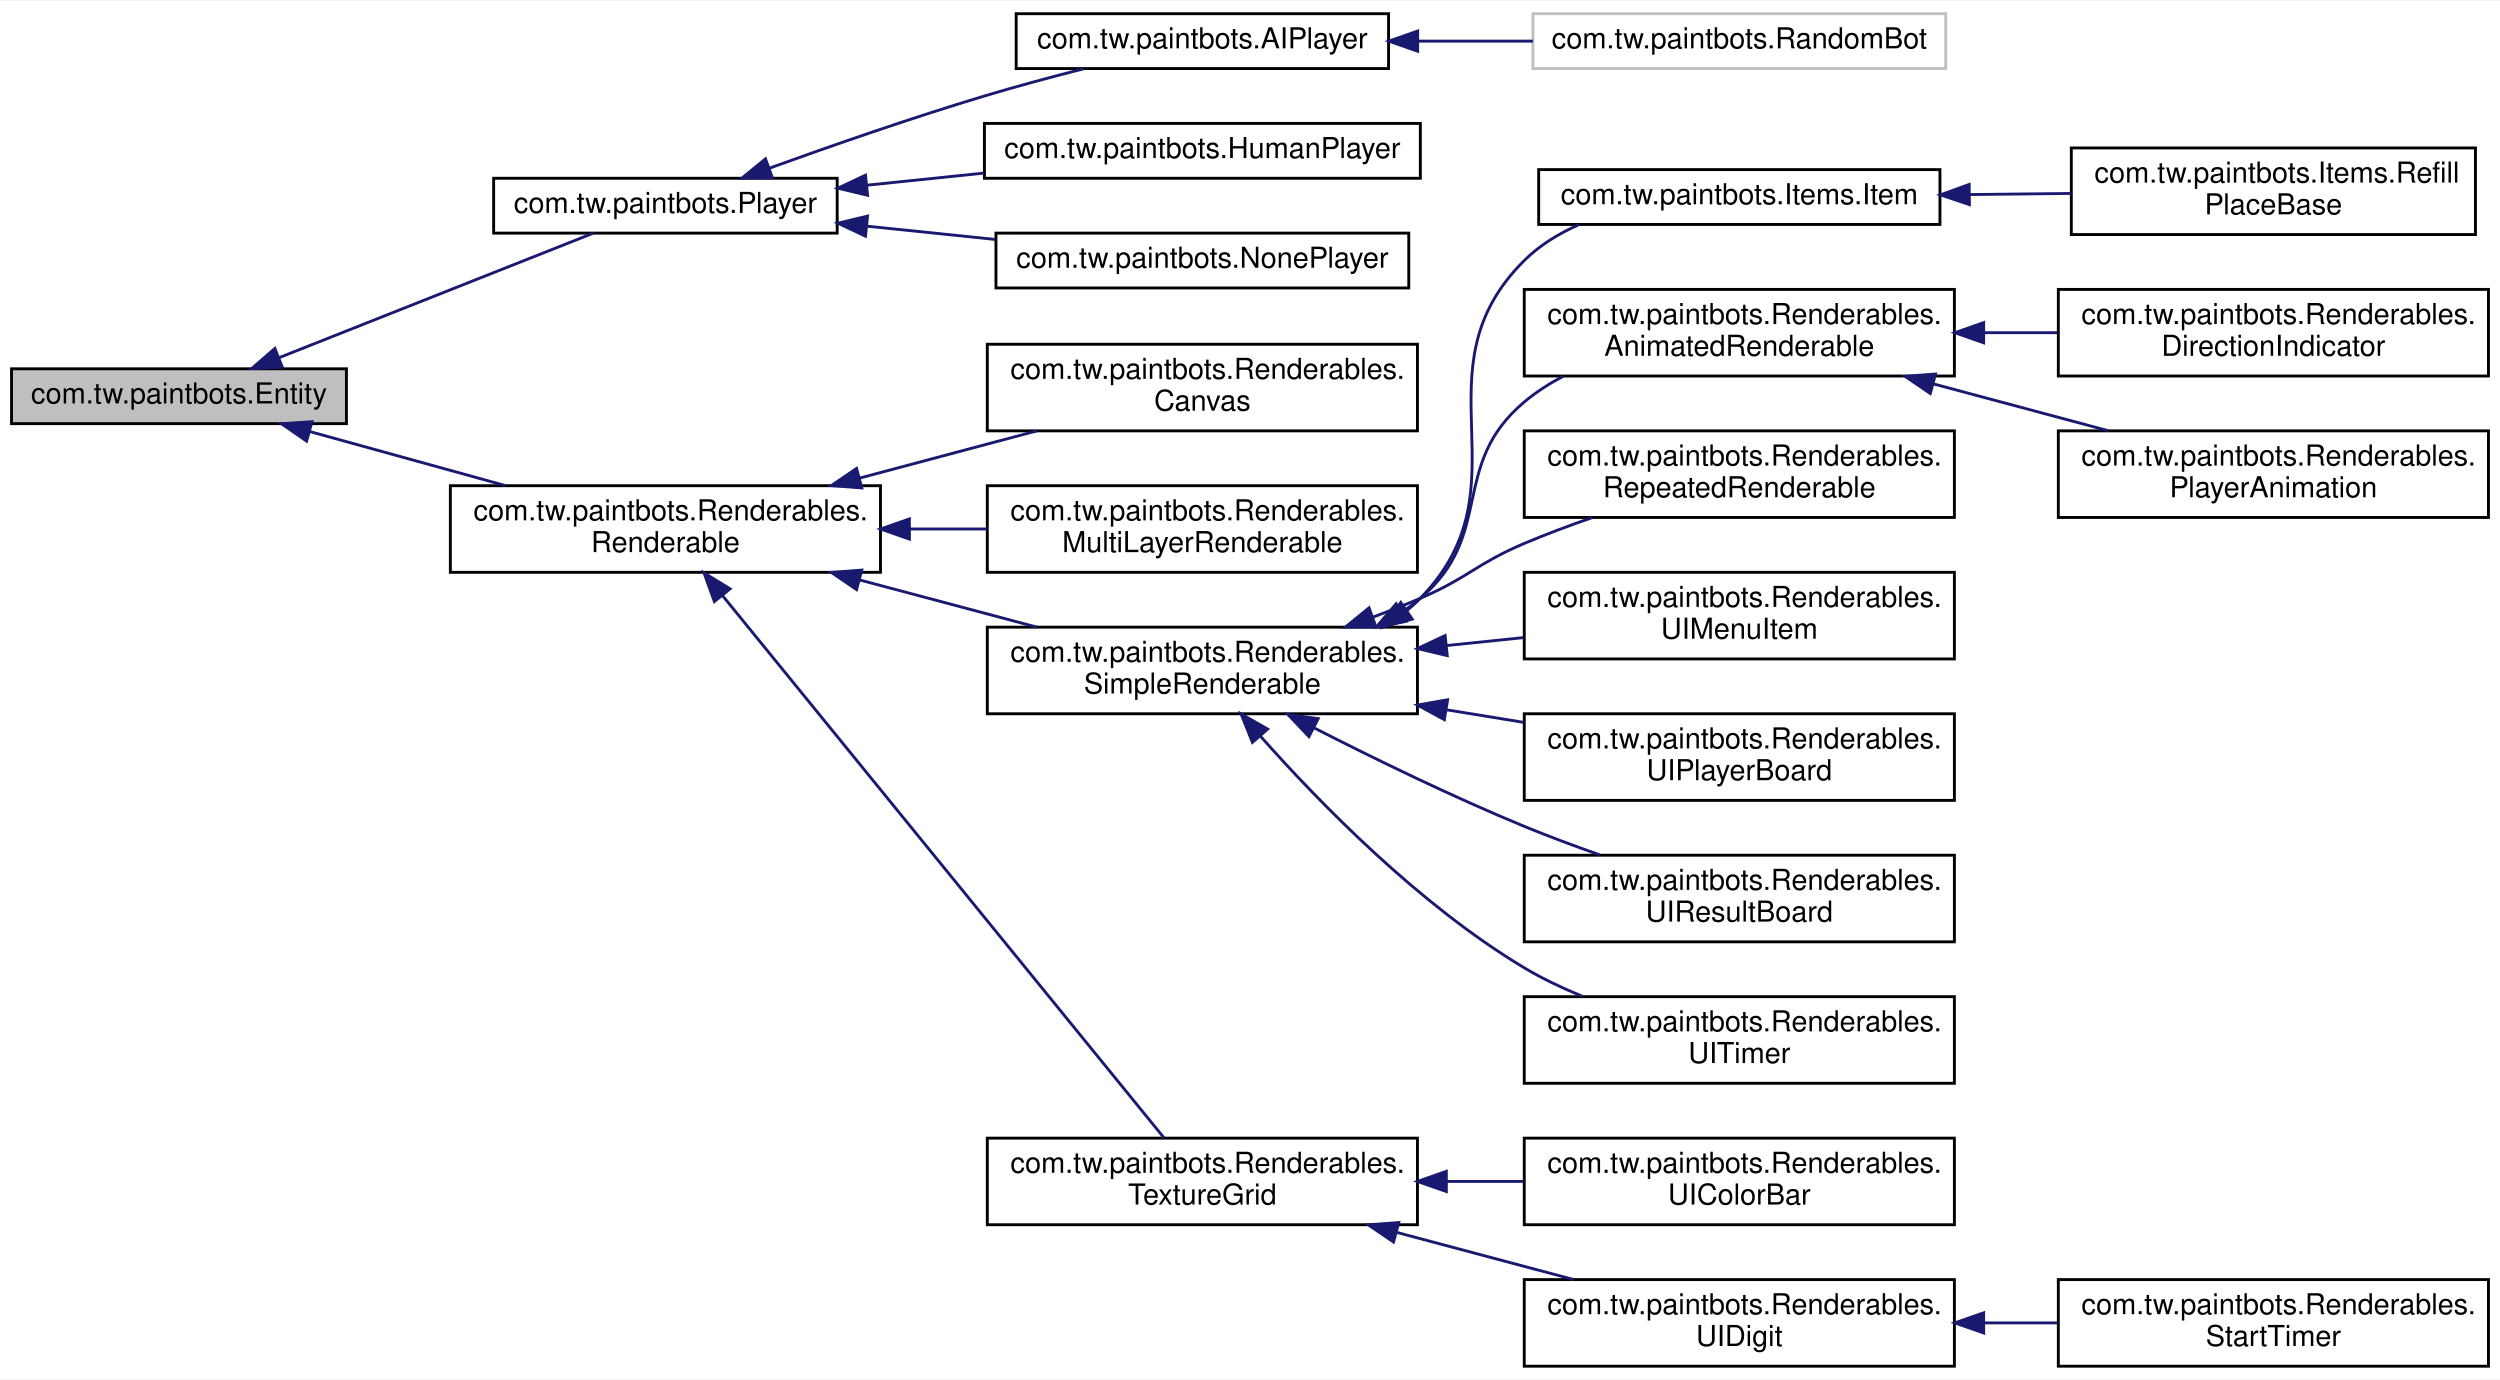
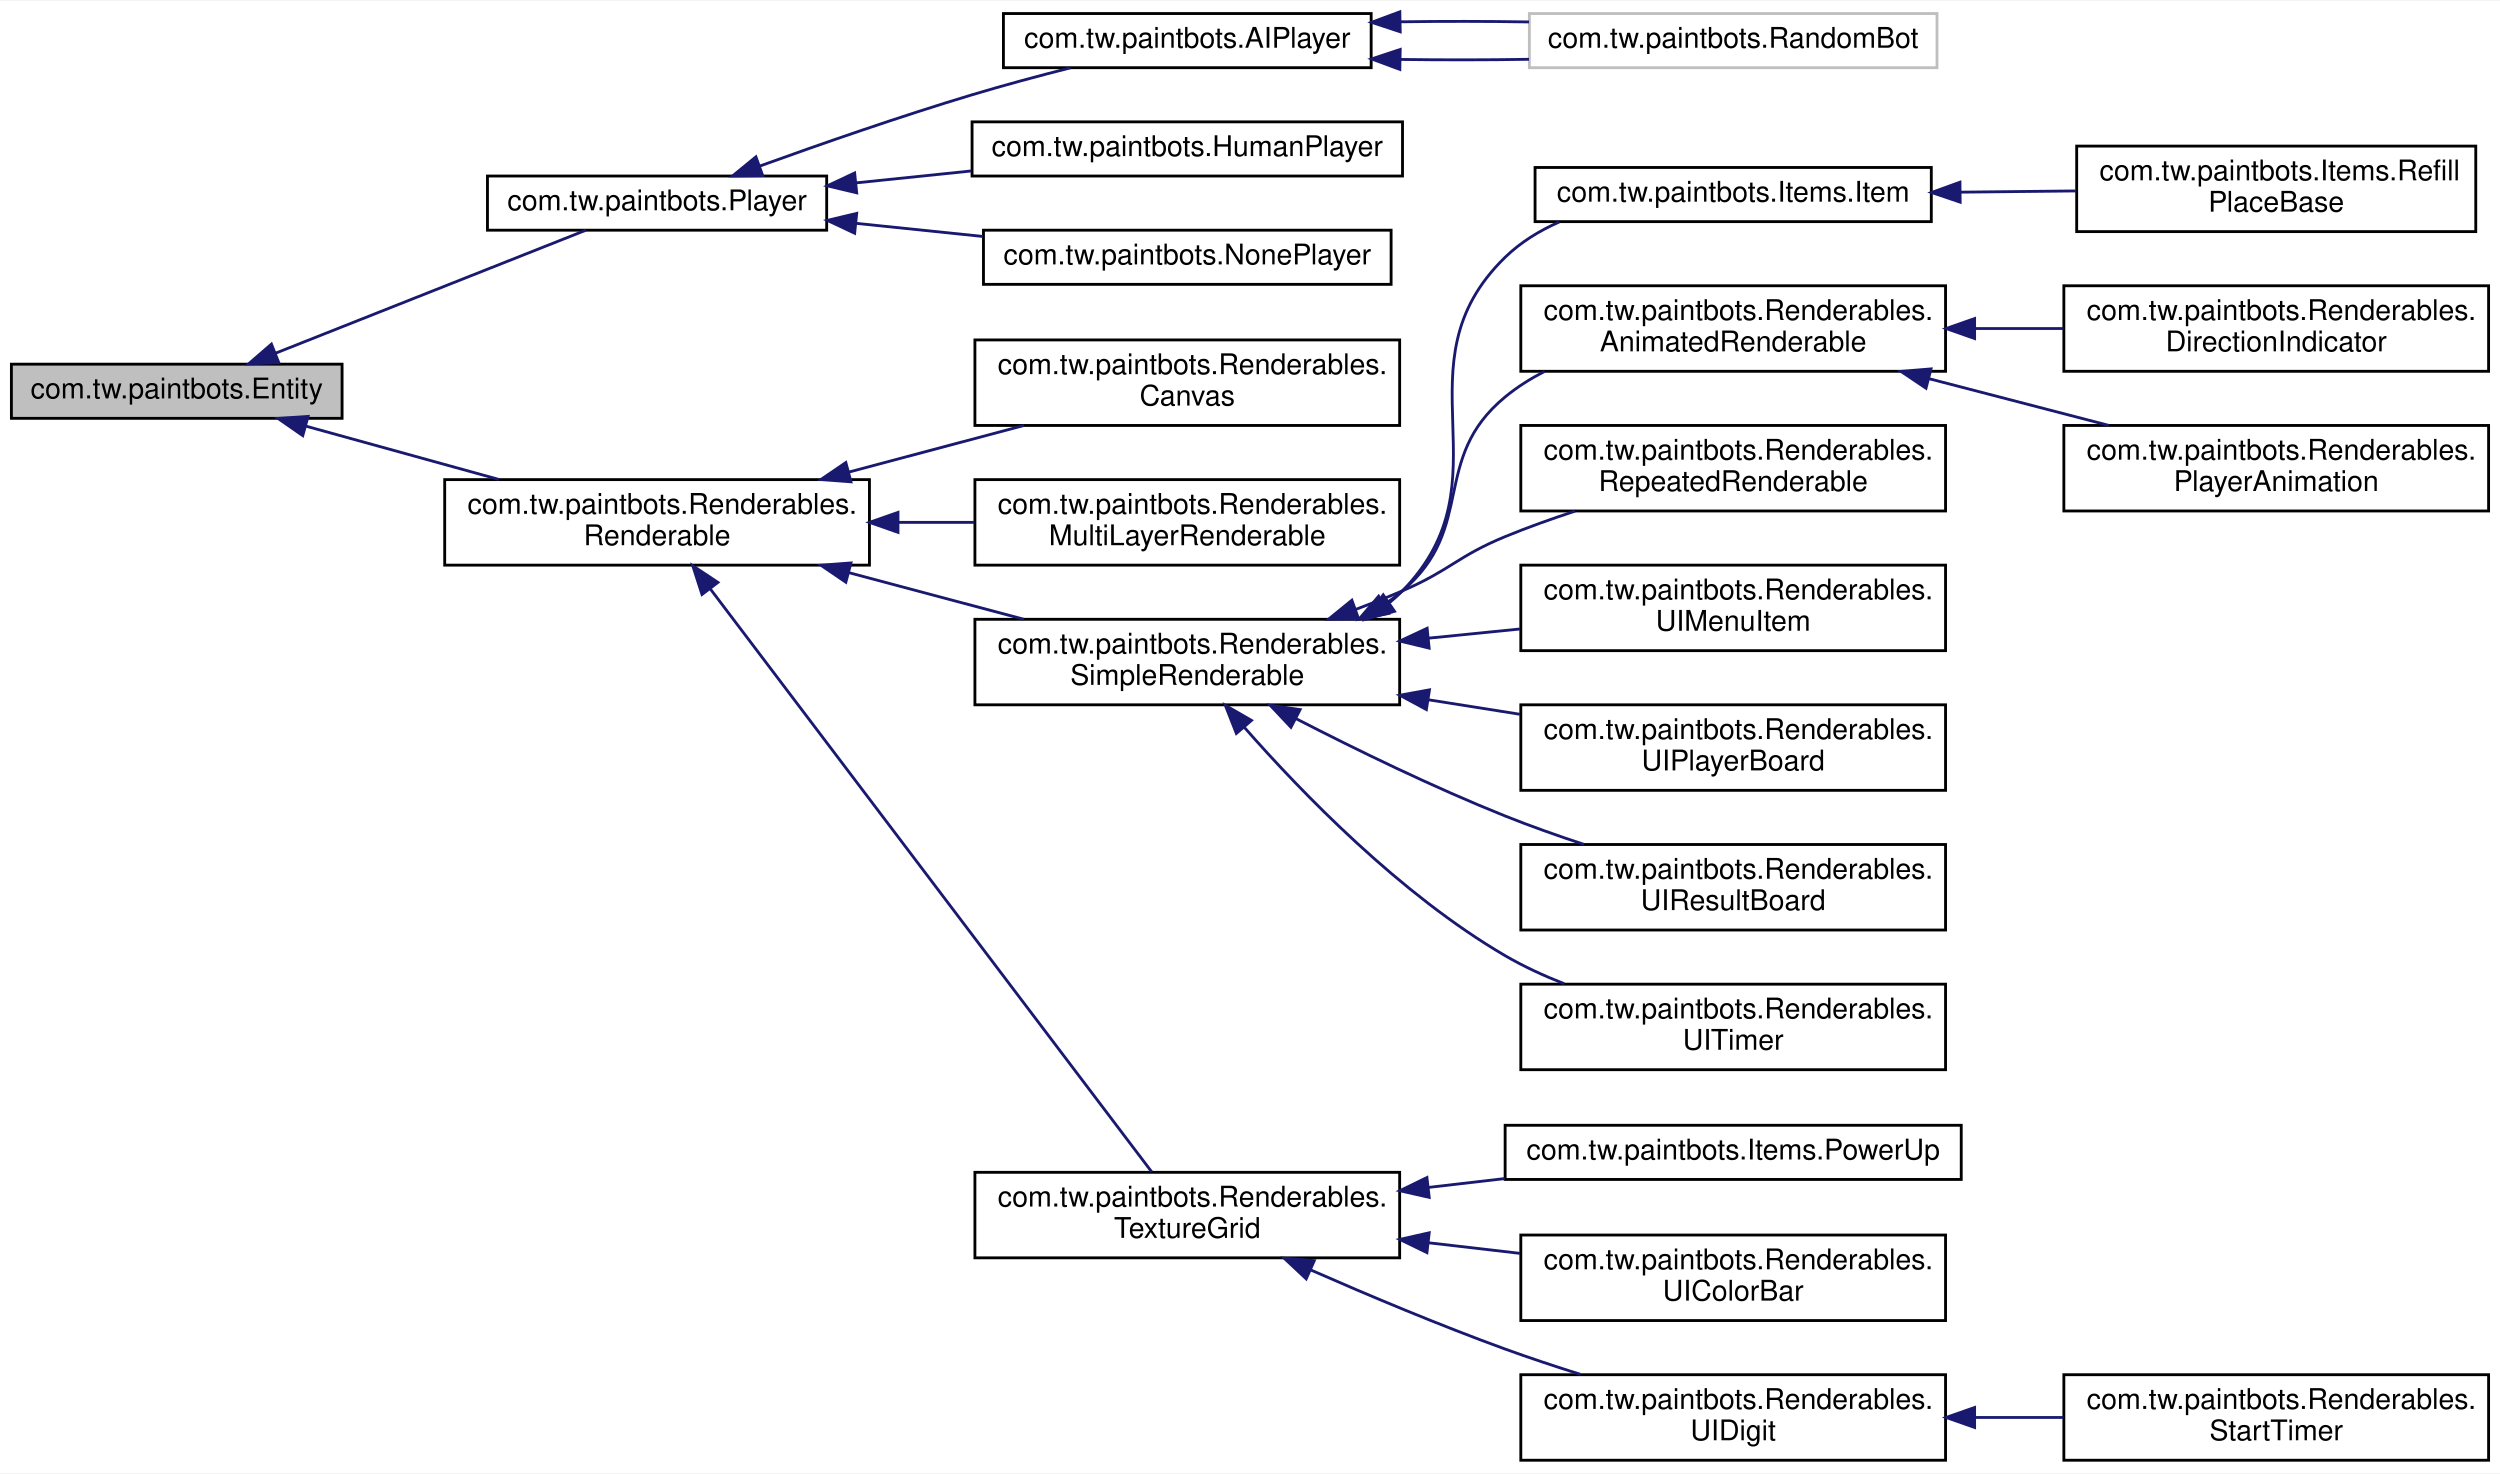
- <svg xmlns="http://www.w3.org/2000/svg" xmlns:xlink="http://www.w3.org/1999/xlink" width="866pt" height="478pt" viewBox="0.00 0.00 866.00 477.50">
-   <g id="graph0" class="graph" transform="scale(1 1) rotate(0) translate(4 473.5)">
-     <polygon fill="white" stroke="transparent" points="-4,4 -4,-473.5 862,-473.5 862,4 -4,4" />
+ <svg xmlns="http://www.w3.org/2000/svg" xmlns:xlink="http://www.w3.org/1999/xlink" width="877pt" height="517pt" viewBox="0.00 0.00 877.00 516.50">
+   <g id="graph0" class="graph" transform="scale(1 1) rotate(0) translate(4 512.5)">
+     <polygon fill="white" stroke="transparent" points="-4,4 -4,-512.5 873,-512.5 873,4 -4,4" />
    <g id="node1" class="node">
      <g id="a_node1">
        <a xlink:title=" ">
-           <polygon fill="#bfbfbf" stroke="black" points="0,-327 0,-346 116,-346 116,-327 0,-327" />
-           <text text-anchor="middle" x="58" y="-334" font-family="Helvetica,sans-Serif" font-size="10.00">com.tw.paintbots.Entity</text>
+           <polygon fill="#bfbfbf" stroke="black" points="0,-366 0,-385 116,-385 116,-366 0,-366" />
+           <text text-anchor="middle" x="58" y="-373" font-family="Helvetica,sans-Serif" font-size="10.00">com.tw.paintbots.Entity</text>
        </a>
      </g>
    </g>
    <g id="node2" class="node">
      <g id="a_node2">
        <a xlink:href="classcom_1_1tw_1_1paintbots_1_1_player.xhtml" target="_top" xlink:title=" ">
-           <polygon fill="white" stroke="black" points="167,-393 167,-412 286,-412 286,-393 167,-393" />
-           <text text-anchor="middle" x="226.5" y="-400" font-family="Helvetica,sans-Serif" font-size="10.00">com.tw.paintbots.Player</text>
+           <polygon fill="white" stroke="black" points="167,-432 167,-451 286,-451 286,-432 167,-432" />
+           <text text-anchor="middle" x="226.5" y="-439" font-family="Helvetica,sans-Serif" font-size="10.00">com.tw.paintbots.Player</text>
        </a>
      </g>
    </g>
    <g id="edge1" class="edge">
-       <path fill="none" stroke="midnightblue" d="M92.69,-349.86C125,-362.66 172.95,-381.67 201.53,-393" />
-       <polygon fill="midnightblue" stroke="midnightblue" points="93.8,-346.53 83.21,-346.1 91.22,-353.04 93.8,-346.53" />
+       <path fill="none" stroke="midnightblue" d="M92.69,-388.86C125,-401.66 172.95,-420.67 201.53,-432" />
+       <polygon fill="midnightblue" stroke="midnightblue" points="93.8,-385.53 83.21,-385.1 91.22,-392.04 93.8,-385.53" />
    </g>
    <g id="node7" class="node">
      <g id="a_node7">
        <a xlink:href="classcom_1_1tw_1_1paintbots_1_1_renderables_1_1_renderable.xhtml" target="_top" xlink:title=" ">
-           <polygon fill="white" stroke="black" points="152,-275.5 152,-305.5 301,-305.5 301,-275.5 152,-275.5" />
-           <text text-anchor="start" x="160" y="-293.5" font-family="Helvetica,sans-Serif" font-size="10.00">com.tw.paintbots.Renderables.</text>
-           <text text-anchor="middle" x="226.5" y="-282.5" font-family="Helvetica,sans-Serif" font-size="10.00">Renderable</text>
-         </a>
-       </g>
-     </g>
-     <g id="edge6" class="edge">
-       <path fill="none" stroke="midnightblue" d="M103.34,-324.25C124.14,-318.5 149.12,-311.6 171.05,-305.54" />
-       <polygon fill="midnightblue" stroke="midnightblue" points="102.21,-320.93 93.5,-326.97 104.07,-327.68 102.21,-320.93" />
+           <polygon fill="white" stroke="black" points="152,-314.5 152,-344.5 301,-344.5 301,-314.5 152,-314.5" />
+           <text text-anchor="start" x="160" y="-332.5" font-family="Helvetica,sans-Serif" font-size="10.00">com.tw.paintbots.Renderables.</text>
+           <text text-anchor="middle" x="226.5" y="-321.5" font-family="Helvetica,sans-Serif" font-size="10.00">Renderable</text>
+         </a>
+       </g>
+     </g>
+     <g id="edge7" class="edge">
+       <path fill="none" stroke="midnightblue" d="M103.34,-363.25C124.14,-357.5 149.12,-350.6 171.05,-344.54" />
+       <polygon fill="midnightblue" stroke="midnightblue" points="102.21,-359.93 93.5,-365.97 104.07,-366.68 102.21,-359.93" />
    </g>
    <g id="node3" class="node">
      <g id="a_node3">
        <a xlink:href="classcom_1_1tw_1_1paintbots_1_1_a_i_player.xhtml" target="_top" xlink:title=" ">
-           <polygon fill="white" stroke="black" points="348,-450 348,-469 477,-469 477,-450 348,-450" />
-           <text text-anchor="middle" x="412.5" y="-457" font-family="Helvetica,sans-Serif" font-size="10.00">com.tw.paintbots.AIPlayer</text>
+           <polygon fill="white" stroke="black" points="348,-489 348,-508 477,-508 477,-489 348,-489" />
+           <text text-anchor="middle" x="412.5" y="-496" font-family="Helvetica,sans-Serif" font-size="10.00">com.tw.paintbots.AIPlayer</text>
        </a>
      </g>
    </g>
    <g id="edge2" class="edge">
-       <path fill="none" stroke="midnightblue" d="M262.58,-415.52C283.95,-423.24 311.88,-432.95 337,-440.5 348.12,-443.84 360.29,-447.11 371.51,-449.96" />
-       <polygon fill="midnightblue" stroke="midnightblue" points="263.56,-412.15 252.97,-412.02 261.17,-418.73 263.56,-412.15" />
+       <path fill="none" stroke="midnightblue" d="M262.58,-454.52C283.95,-462.24 311.88,-471.95 337,-479.5 348.12,-482.84 360.29,-486.11 371.51,-488.96" />
+       <polygon fill="midnightblue" stroke="midnightblue" points="263.56,-451.15 252.97,-451.02 261.17,-457.73 263.56,-451.15" />
    </g>
    <g id="node5" class="node">
      <g id="a_node5">
        <a xlink:href="classcom_1_1tw_1_1paintbots_1_1_human_player.xhtml" target="_top" xlink:title=" ">
-           <polygon fill="white" stroke="black" points="337,-412 337,-431 488,-431 488,-412 337,-412" />
-           <text text-anchor="middle" x="412.5" y="-419" font-family="Helvetica,sans-Serif" font-size="10.00">com.tw.paintbots.HumanPlayer</text>
-         </a>
-       </g>
-     </g>
-     <g id="edge4" class="edge">
-       <path fill="none" stroke="midnightblue" d="M296.2,-409.59C309.46,-410.96 323.4,-412.4 336.83,-413.79" />
-       <polygon fill="midnightblue" stroke="midnightblue" points="296.53,-406.11 286.22,-408.56 295.81,-413.07 296.53,-406.11" />
+           <polygon fill="white" stroke="black" points="337,-451 337,-470 488,-470 488,-451 337,-451" />
+           <text text-anchor="middle" x="412.5" y="-458" font-family="Helvetica,sans-Serif" font-size="10.00">com.tw.paintbots.HumanPlayer</text>
+         </a>
+       </g>
+     </g>
+     <g id="edge5" class="edge">
+       <path fill="none" stroke="midnightblue" d="M296.2,-448.59C309.46,-449.96 323.4,-451.4 336.83,-452.79" />
+       <polygon fill="midnightblue" stroke="midnightblue" points="296.53,-445.11 286.22,-447.56 295.81,-452.07 296.53,-445.11" />
    </g>
    <g id="node6" class="node">
      <g id="a_node6">
        <a xlink:href="classcom_1_1tw_1_1paintbots_1_1_none_player.xhtml" target="_top" xlink:title=" ">
-           <polygon fill="white" stroke="black" points="341,-374 341,-393 484,-393 484,-374 341,-374" />
-           <text text-anchor="middle" x="412.5" y="-381" font-family="Helvetica,sans-Serif" font-size="10.00">com.tw.paintbots.NonePlayer</text>
-         </a>
-       </g>
-     </g>
-     <g id="edge5" class="edge">
-       <path fill="none" stroke="midnightblue" d="M296.58,-395.37C311.03,-393.88 326.28,-392.3 340.78,-390.8" />
-       <polygon fill="midnightblue" stroke="midnightblue" points="295.81,-391.93 286.22,-396.44 296.53,-398.89 295.81,-391.93" />
+           <polygon fill="white" stroke="black" points="341,-413 341,-432 484,-432 484,-413 341,-413" />
+           <text text-anchor="middle" x="412.5" y="-420" font-family="Helvetica,sans-Serif" font-size="10.00">com.tw.paintbots.NonePlayer</text>
+         </a>
+       </g>
+     </g>
+     <g id="edge6" class="edge">
+       <path fill="none" stroke="midnightblue" d="M296.58,-434.37C311.03,-432.88 326.28,-431.3 340.78,-429.8" />
+       <polygon fill="midnightblue" stroke="midnightblue" points="295.81,-430.93 286.22,-435.44 296.53,-437.89 295.81,-430.93" />
    </g>
    <g id="node4" class="node">
      <g id="a_node4">
        <a xlink:title=" ">
-           <polygon fill="white" stroke="#bfbfbf" points="527,-450 527,-469 670,-469 670,-450 527,-450" />
-           <text text-anchor="middle" x="598.5" y="-457" font-family="Helvetica,sans-Serif" font-size="10.00">com.tw.paintbots.RandomBot</text>
+           <polygon fill="white" stroke="#bfbfbf" points="532.5,-489 532.5,-508 675.5,-508 675.5,-489 532.5,-489" />
+           <text text-anchor="middle" x="604" y="-496" font-family="Helvetica,sans-Serif" font-size="10.00">com.tw.paintbots.RandomBot</text>
        </a>
      </g>
    </g>
    <g id="edge3" class="edge">
-       <path fill="none" stroke="midnightblue" d="M487.42,-459.5C500.47,-459.5 514.03,-459.5 526.99,-459.5" />
-       <polygon fill="midnightblue" stroke="midnightblue" points="487.08,-456 477.08,-459.5 487.08,-463 487.08,-456" />
+       <path fill="none" stroke="midnightblue" d="M487.26,-491.9C502.09,-491.69 517.65,-491.7 532.37,-491.95" />
+       <polygon fill="midnightblue" stroke="midnightblue" points="487.06,-488.4 477.13,-492.08 487.19,-495.4 487.06,-488.4" />
+     </g>
+     <g id="edge4" class="edge">
+       <path fill="none" stroke="midnightblue" d="M487.26,-505.1C502.09,-505.31 517.65,-505.3 532.37,-505.05" />
+       <polygon fill="midnightblue" stroke="midnightblue" points="487.19,-501.6 477.13,-504.92 487.06,-508.6 487.19,-501.6" />
    </g>
    <g id="node8" class="node">
      <g id="a_node8">
        <a xlink:href="classcom_1_1tw_1_1paintbots_1_1_renderables_1_1_canvas.xhtml" target="_top" xlink:title=" ">
-           <polygon fill="white" stroke="black" points="338,-324.5 338,-354.5 487,-354.5 487,-324.5 338,-324.5" />
-           <text text-anchor="start" x="346" y="-342.5" font-family="Helvetica,sans-Serif" font-size="10.00">com.tw.paintbots.Renderables.</text>
-           <text text-anchor="middle" x="412.5" y="-331.5" font-family="Helvetica,sans-Serif" font-size="10.00">Canvas</text>
-         </a>
-       </g>
-     </g>
-     <g id="edge7" class="edge">
-       <path fill="none" stroke="midnightblue" d="M293.68,-308.12C313.81,-313.48 335.73,-319.32 355.15,-324.49" />
-       <polygon fill="midnightblue" stroke="midnightblue" points="294.52,-304.73 283.96,-305.53 292.72,-311.49 294.52,-304.73" />
+           <polygon fill="white" stroke="black" points="338,-363.5 338,-393.5 487,-393.5 487,-363.5 338,-363.5" />
+           <text text-anchor="start" x="346" y="-381.5" font-family="Helvetica,sans-Serif" font-size="10.00">com.tw.paintbots.Renderables.</text>
+           <text text-anchor="middle" x="412.5" y="-370.5" font-family="Helvetica,sans-Serif" font-size="10.00">Canvas</text>
+         </a>
+       </g>
+     </g>
+     <g id="edge8" class="edge">
+       <path fill="none" stroke="midnightblue" d="M293.68,-347.12C313.81,-352.48 335.73,-358.32 355.15,-363.49" />
+       <polygon fill="midnightblue" stroke="midnightblue" points="294.52,-343.73 283.96,-344.53 292.72,-350.49 294.52,-343.73" />
    </g>
    <g id="node9" class="node">
      <g id="a_node9">
        <a xlink:href="classcom_1_1tw_1_1paintbots_1_1_renderables_1_1_multi_layer_renderable.xhtml" target="_top" xlink:title=" ">
-           <polygon fill="white" stroke="black" points="338,-275.5 338,-305.5 487,-305.5 487,-275.5 338,-275.5" />
-           <text text-anchor="start" x="346" y="-293.5" font-family="Helvetica,sans-Serif" font-size="10.00">com.tw.paintbots.Renderables.</text>
-           <text text-anchor="middle" x="412.5" y="-282.5" font-family="Helvetica,sans-Serif" font-size="10.00">MultiLayerRenderable</text>
-         </a>
-       </g>
-     </g>
-     <g id="edge8" class="edge">
-       <path fill="none" stroke="midnightblue" d="M311.03,-290.5C319.96,-290.5 329,-290.5 337.8,-290.5" />
-       <polygon fill="midnightblue" stroke="midnightblue" points="311.01,-287 301.01,-290.5 311.01,-294 311.01,-287" />
+           <polygon fill="white" stroke="black" points="338,-314.5 338,-344.5 487,-344.5 487,-314.5 338,-314.5" />
+           <text text-anchor="start" x="346" y="-332.5" font-family="Helvetica,sans-Serif" font-size="10.00">com.tw.paintbots.Renderables.</text>
+           <text text-anchor="middle" x="412.5" y="-321.5" font-family="Helvetica,sans-Serif" font-size="10.00">MultiLayerRenderable</text>
+         </a>
+       </g>
+     </g>
+     <g id="edge9" class="edge">
+       <path fill="none" stroke="midnightblue" d="M311.03,-329.5C319.96,-329.5 329,-329.5 337.8,-329.5" />
+       <polygon fill="midnightblue" stroke="midnightblue" points="311.01,-326 301.01,-329.5 311.01,-333 311.01,-326" />
    </g>
    <g id="node10" class="node">
      <g id="a_node10">
        <a xlink:href="classcom_1_1tw_1_1paintbots_1_1_renderables_1_1_simple_renderable.xhtml" target="_top" xlink:title=" ">
-           <polygon fill="white" stroke="black" points="338,-226.5 338,-256.5 487,-256.5 487,-226.5 338,-226.5" />
-           <text text-anchor="start" x="346" y="-244.5" font-family="Helvetica,sans-Serif" font-size="10.00">com.tw.paintbots.Renderables.</text>
-           <text text-anchor="middle" x="412.5" y="-233.5" font-family="Helvetica,sans-Serif" font-size="10.00">SimpleRenderable</text>
-         </a>
-       </g>
-     </g>
-     <g id="edge9" class="edge">
-       <path fill="none" stroke="midnightblue" d="M293.68,-272.88C313.81,-267.52 335.73,-261.68 355.15,-256.51" />
-       <polygon fill="midnightblue" stroke="midnightblue" points="292.72,-269.51 283.96,-275.47 294.52,-276.27 292.72,-269.51" />
+           <polygon fill="white" stroke="black" points="338,-265.5 338,-295.5 487,-295.5 487,-265.5 338,-265.5" />
+           <text text-anchor="start" x="346" y="-283.5" font-family="Helvetica,sans-Serif" font-size="10.00">com.tw.paintbots.Renderables.</text>
+           <text text-anchor="middle" x="412.5" y="-272.5" font-family="Helvetica,sans-Serif" font-size="10.00">SimpleRenderable</text>
+         </a>
+       </g>
+     </g>
+     <g id="edge10" class="edge">
+       <path fill="none" stroke="midnightblue" d="M293.68,-311.88C313.81,-306.52 335.73,-300.68 355.15,-295.51" />
+       <polygon fill="midnightblue" stroke="midnightblue" points="292.72,-308.51 283.96,-314.47 294.52,-315.27 292.72,-308.51" />
    </g>
    <g id="node21" class="node">
      <g id="a_node21">
        <a xlink:href="classcom_1_1tw_1_1paintbots_1_1_renderables_1_1_texture_grid.xhtml" target="_top" xlink:title=" ">
-           <polygon fill="white" stroke="black" points="338,-49.5 338,-79.5 487,-79.5 487,-49.5 338,-49.5" />
-           <text text-anchor="start" x="346" y="-67.5" font-family="Helvetica,sans-Serif" font-size="10.00">com.tw.paintbots.Renderables.</text>
-           <text text-anchor="middle" x="412.5" y="-56.5" font-family="Helvetica,sans-Serif" font-size="10.00">TextureGrid</text>
-         </a>
-       </g>
-     </g>
-     <g id="edge20" class="edge">
-       <path fill="none" stroke="midnightblue" d="M246.33,-267.37C284,-221.1 367.7,-118.3 399.2,-79.61" />
-       <polygon fill="midnightblue" stroke="midnightblue" points="243.46,-265.36 239.86,-275.32 248.89,-269.78 243.46,-265.36" />
+           <polygon fill="white" stroke="black" points="338,-71.5 338,-101.5 487,-101.5 487,-71.5 338,-71.5" />
+           <text text-anchor="start" x="346" y="-89.5" font-family="Helvetica,sans-Serif" font-size="10.00">com.tw.paintbots.Renderables.</text>
+           <text text-anchor="middle" x="412.5" y="-78.5" font-family="Helvetica,sans-Serif" font-size="10.00">TextureGrid</text>
+         </a>
+       </g>
+     </g>
+     <g id="edge21" class="edge">
+       <path fill="none" stroke="midnightblue" d="M245.2,-306.13C282.61,-256.72 368.83,-142.86 399.99,-101.69" />
+       <polygon fill="midnightblue" stroke="midnightblue" points="242.26,-304.21 239.01,-314.3 247.84,-308.44 242.26,-304.21" />
    </g>
    <g id="node11" class="node">
      <g id="a_node11">
        <a xlink:href="classcom_1_1tw_1_1paintbots_1_1_items_1_1_item.xhtml" target="_top" xlink:title=" ">
-           <polygon fill="white" stroke="black" points="529,-396 529,-415 668,-415 668,-396 529,-396" />
-           <text text-anchor="middle" x="598.5" y="-403" font-family="Helvetica,sans-Serif" font-size="10.00">com.tw.paintbots.Items.Item</text>
-         </a>
-       </g>
-     </g>
-     <g id="edge10" class="edge">
-       <path fill="none" stroke="midnightblue" d="M483.46,-262.36C485.05,-263.66 486.57,-265.03 488,-266.5 525.98,-305.45 485.38,-345.18 524,-383.5 529.39,-388.85 536.02,-392.91 543.08,-395.98" />
-       <polygon fill="midnightblue" stroke="midnightblue" points="485.2,-259.3 474.98,-256.51 481.23,-265.07 485.2,-259.3" />
+           <polygon fill="white" stroke="black" points="534.5,-435 534.5,-454 673.5,-454 673.5,-435 534.5,-435" />
+           <text text-anchor="middle" x="604" y="-442" font-family="Helvetica,sans-Serif" font-size="10.00">com.tw.paintbots.Items.Item</text>
+         </a>
+       </g>
+     </g>
+     <g id="edge11" class="edge">
+       <path fill="none" stroke="midnightblue" d="M483.46,-301.36C485.05,-302.66 486.57,-304.03 488,-305.5 525.98,-344.45 485.02,-384.55 524,-422.5 529.41,-427.76 535.96,-431.79 542.96,-434.87" />
+       <polygon fill="midnightblue" stroke="midnightblue" points="485.2,-298.3 474.98,-295.51 481.23,-304.07 485.2,-298.3" />
    </g>
    <g id="node13" class="node">
      <g id="a_node13">
        <a xlink:href="classcom_1_1tw_1_1paintbots_1_1_renderables_1_1_animated_renderable.xhtml" target="_top" xlink:title=" ">
-           <polygon fill="white" stroke="black" points="524,-343.5 524,-373.5 673,-373.5 673,-343.5 524,-343.5" />
-           <text text-anchor="start" x="532" y="-361.5" font-family="Helvetica,sans-Serif" font-size="10.00">com.tw.paintbots.Renderables.</text>
-           <text text-anchor="middle" x="598.5" y="-350.5" font-family="Helvetica,sans-Serif" font-size="10.00">AnimatedRenderable</text>
-         </a>
-       </g>
-     </g>
-     <g id="edge12" class="edge">
-       <path fill="none" stroke="midnightblue" d="M481.66,-261.74C483.88,-263.22 486,-264.8 488,-266.5 514.07,-288.63 497.84,-312.48 524,-334.5 528.11,-337.96 532.73,-340.92 537.6,-343.46" />
-       <polygon fill="midnightblue" stroke="midnightblue" points="483.14,-258.55 472.74,-256.55 479.62,-264.6 483.14,-258.55" />
+           <polygon fill="white" stroke="black" points="529.5,-382.5 529.5,-412.5 678.5,-412.5 678.5,-382.5 529.5,-382.5" />
+           <text text-anchor="start" x="537.5" y="-400.5" font-family="Helvetica,sans-Serif" font-size="10.00">com.tw.paintbots.Renderables.</text>
+           <text text-anchor="middle" x="604" y="-389.5" font-family="Helvetica,sans-Serif" font-size="10.00">AnimatedRenderable</text>
+         </a>
+       </g>
+     </g>
+     <g id="edge13" class="edge">
+       <path fill="none" stroke="midnightblue" d="M481.66,-300.74C483.88,-302.22 486,-303.8 488,-305.5 514.07,-327.63 497.61,-351.75 524,-373.5 528.2,-376.96 532.9,-379.93 537.85,-382.47" />
+       <polygon fill="midnightblue" stroke="midnightblue" points="483.14,-297.55 472.74,-295.55 479.62,-303.6 483.14,-297.55" />
    </g>
    <g id="node16" class="node">
      <g id="a_node16">
        <a xlink:href="classcom_1_1tw_1_1paintbots_1_1_renderables_1_1_repeated_renderable.xhtml" target="_top" xlink:title=" ">
-           <polygon fill="white" stroke="black" points="524,-294.5 524,-324.5 673,-324.5 673,-294.5 524,-294.5" />
-           <text text-anchor="start" x="532" y="-312.5" font-family="Helvetica,sans-Serif" font-size="10.00">com.tw.paintbots.Renderables.</text>
-           <text text-anchor="middle" x="598.5" y="-301.5" font-family="Helvetica,sans-Serif" font-size="10.00">RepeatedRenderable</text>
-         </a>
-       </g>
-     </g>
-     <g id="edge15" class="edge">
-       <path fill="none" stroke="midnightblue" d="M471.49,-259.93C477.11,-262.03 482.7,-264.23 488,-266.5 504.63,-273.62 507.34,-278.44 524,-285.5 531.54,-288.69 539.66,-291.73 547.66,-294.5" />
-       <polygon fill="midnightblue" stroke="midnightblue" points="472.61,-256.62 462.02,-256.51 470.24,-263.2 472.61,-256.62" />
+           <polygon fill="white" stroke="black" points="529.5,-333.5 529.5,-363.5 678.5,-363.5 678.5,-333.5 529.5,-333.5" />
+           <text text-anchor="start" x="537.5" y="-351.5" font-family="Helvetica,sans-Serif" font-size="10.00">com.tw.paintbots.Renderables.</text>
+           <text text-anchor="middle" x="604" y="-340.5" font-family="Helvetica,sans-Serif" font-size="10.00">RepeatedRenderable</text>
+         </a>
+       </g>
+     </g>
+     <g id="edge16" class="edge">
+       <path fill="none" stroke="midnightblue" d="M471.49,-298.93C477.11,-301.03 482.7,-303.23 488,-305.5 504.63,-312.62 507.27,-317.62 524,-324.5 531.82,-327.72 540.23,-330.73 548.55,-333.45" />
+       <polygon fill="midnightblue" stroke="midnightblue" points="472.61,-295.62 462.02,-295.51 470.24,-302.2 472.61,-295.62" />
    </g>
    <g id="node17" class="node">
      <g id="a_node17">
        <a xlink:href="classcom_1_1tw_1_1paintbots_1_1_renderables_1_1_u_i_menu_item.xhtml" target="_top" xlink:title=" ">
-           <polygon fill="white" stroke="black" points="524,-245.5 524,-275.5 673,-275.5 673,-245.5 524,-245.5" />
-           <text text-anchor="start" x="532" y="-263.5" font-family="Helvetica,sans-Serif" font-size="10.00">com.tw.paintbots.Renderables.</text>
-           <text text-anchor="middle" x="598.5" y="-252.5" font-family="Helvetica,sans-Serif" font-size="10.00">UIMenuItem</text>
-         </a>
-       </g>
-     </g>
-     <g id="edge16" class="edge">
-       <path fill="none" stroke="midnightblue" d="M497.03,-250.13C505.96,-251.05 515,-251.98 523.8,-252.89" />
-       <polygon fill="midnightblue" stroke="midnightblue" points="497.32,-246.64 487.01,-249.09 496.6,-253.6 497.32,-246.64" />
+           <polygon fill="white" stroke="black" points="529.5,-284.5 529.5,-314.5 678.5,-314.5 678.5,-284.5 529.5,-284.5" />
+           <text text-anchor="start" x="537.5" y="-302.5" font-family="Helvetica,sans-Serif" font-size="10.00">com.tw.paintbots.Renderables.</text>
+           <text text-anchor="middle" x="604" y="-291.5" font-family="Helvetica,sans-Serif" font-size="10.00">UIMenuItem</text>
+         </a>
+       </g>
+     </g>
+     <g id="edge17" class="edge">
+       <path fill="none" stroke="midnightblue" d="M497.18,-288.89C507.85,-289.96 518.7,-291.05 529.19,-292.1" />
+       <polygon fill="midnightblue" stroke="midnightblue" points="497.34,-285.39 487.04,-287.87 496.64,-292.35 497.34,-285.39" />
    </g>
    <g id="node18" class="node">
      <g id="a_node18">
        <a xlink:href="classcom_1_1tw_1_1paintbots_1_1_renderables_1_1_u_i_player_board.xhtml" target="_top" xlink:title=" ">
-           <polygon fill="white" stroke="black" points="524,-196.5 524,-226.5 673,-226.5 673,-196.5 524,-196.5" />
-           <text text-anchor="start" x="532" y="-214.5" font-family="Helvetica,sans-Serif" font-size="10.00">com.tw.paintbots.Renderables.</text>
-           <text text-anchor="middle" x="598.5" y="-203.5" font-family="Helvetica,sans-Serif" font-size="10.00">UIPlayerBoard</text>
-         </a>
-       </g>
-     </g>
-     <g id="edge17" class="edge">
-       <path fill="none" stroke="midnightblue" d="M497.03,-227.88C505.96,-226.42 515,-224.95 523.8,-223.52" />
-       <polygon fill="midnightblue" stroke="midnightblue" points="496.32,-224.45 487.01,-229.51 497.45,-231.36 496.32,-224.45" />
+           <polygon fill="white" stroke="black" points="529.5,-235.5 529.5,-265.5 678.5,-265.5 678.5,-235.5 529.5,-235.5" />
+           <text text-anchor="start" x="537.5" y="-253.5" font-family="Helvetica,sans-Serif" font-size="10.00">com.tw.paintbots.Renderables.</text>
+           <text text-anchor="middle" x="604" y="-242.5" font-family="Helvetica,sans-Serif" font-size="10.00">UIPlayerBoard</text>
+         </a>
+       </g>
+     </g>
+     <g id="edge18" class="edge">
+       <path fill="none" stroke="midnightblue" d="M497.18,-267.25C507.85,-265.56 518.7,-263.85 529.19,-262.18" />
+       <polygon fill="midnightblue" stroke="midnightblue" points="496.37,-263.84 487.04,-268.86 497.46,-270.75 496.37,-263.84" />
    </g>
    <g id="node19" class="node">
      <g id="a_node19">
        <a xlink:href="classcom_1_1tw_1_1paintbots_1_1_renderables_1_1_u_i_result_board.xhtml" target="_top" xlink:title=" ">
-           <polygon fill="white" stroke="black" points="524,-147.5 524,-177.5 673,-177.5 673,-147.5 524,-147.5" />
-           <text text-anchor="start" x="532" y="-165.5" font-family="Helvetica,sans-Serif" font-size="10.00">com.tw.paintbots.Renderables.</text>
-           <text text-anchor="middle" x="598.5" y="-154.5" font-family="Helvetica,sans-Serif" font-size="10.00">UIResultBoard</text>
-         </a>
-       </g>
-     </g>
-     <g id="edge18" class="edge">
-       <path fill="none" stroke="midnightblue" d="M451.09,-221.66C472.21,-210.88 499.24,-197.71 524,-187.5 532.35,-184.06 541.36,-180.7 550.12,-177.63" />
-       <polygon fill="midnightblue" stroke="midnightblue" points="449.42,-218.58 442.12,-226.27 452.62,-224.81 449.42,-218.58" />
+           <polygon fill="white" stroke="black" points="529.5,-186.5 529.5,-216.5 678.5,-216.5 678.5,-186.5 529.5,-186.5" />
+           <text text-anchor="start" x="537.5" y="-204.5" font-family="Helvetica,sans-Serif" font-size="10.00">com.tw.paintbots.Renderables.</text>
+           <text text-anchor="middle" x="604" y="-193.5" font-family="Helvetica,sans-Serif" font-size="10.00">UIResultBoard</text>
+         </a>
+       </g>
+     </g>
+     <g id="edge19" class="edge">
+       <path fill="none" stroke="midnightblue" d="M450.57,-260.68C471.73,-249.79 498.96,-236.52 524,-226.5 532.82,-222.97 542.34,-219.6 551.61,-216.54" />
+       <polygon fill="midnightblue" stroke="midnightblue" points="448.86,-257.62 441.59,-265.33 452.08,-263.83 448.86,-257.62" />
    </g>
    <g id="node20" class="node">
      <g id="a_node20">
        <a xlink:href="classcom_1_1tw_1_1paintbots_1_1_renderables_1_1_u_i_timer.xhtml" target="_top" xlink:title=" ">
-           <polygon fill="white" stroke="black" points="524,-98.5 524,-128.5 673,-128.5 673,-98.5 524,-98.5" />
-           <text text-anchor="start" x="532" y="-116.5" font-family="Helvetica,sans-Serif" font-size="10.00">com.tw.paintbots.Renderables.</text>
-           <text text-anchor="middle" x="598.5" y="-105.5" font-family="Helvetica,sans-Serif" font-size="10.00">UITimer</text>
-         </a>
-       </g>
-     </g>
-     <g id="edge19" class="edge">
-       <path fill="none" stroke="midnightblue" d="M432.54,-218.82C453.01,-195.72 487.56,-160.3 524,-138.5 530.25,-134.76 537.13,-131.49 544.1,-128.65" />
-       <polygon fill="midnightblue" stroke="midnightblue" points="429.84,-216.59 425.91,-226.43 435.11,-221.19 429.84,-216.59" />
+           <polygon fill="white" stroke="black" points="529.5,-137.5 529.5,-167.5 678.5,-167.5 678.5,-137.5 529.5,-137.5" />
+           <text text-anchor="start" x="537.5" y="-155.5" font-family="Helvetica,sans-Serif" font-size="10.00">com.tw.paintbots.Renderables.</text>
+           <text text-anchor="middle" x="604" y="-144.5" font-family="Helvetica,sans-Serif" font-size="10.00">UITimer</text>
+         </a>
+       </g>
+     </g>
+     <g id="edge20" class="edge">
+       <path fill="none" stroke="midnightblue" d="M432.45,-257.66C452.84,-234.44 487.33,-198.91 524,-177.5 530.46,-173.73 537.56,-170.46 544.76,-167.64" />
+       <polygon fill="midnightblue" stroke="midnightblue" points="429.72,-255.46 425.84,-265.32 435.02,-260.03 429.72,-255.46" />
    </g>
    <g id="node12" class="node">
      <g id="a_node12">
        <a xlink:href="classcom_1_1tw_1_1paintbots_1_1_items_1_1_refill_place_base.xhtml" target="_top" xlink:title=" ">
-           <polygon fill="white" stroke="black" points="713.5,-392.5 713.5,-422.5 853.5,-422.5 853.5,-392.5 713.5,-392.5" />
-           <text text-anchor="start" x="721.5" y="-410.5" font-family="Helvetica,sans-Serif" font-size="10.00">com.tw.paintbots.Items.Refill</text>
-           <text text-anchor="middle" x="783.5" y="-399.5" font-family="Helvetica,sans-Serif" font-size="10.00">PlaceBase</text>
-         </a>
-       </g>
-     </g>
-     <g id="edge11" class="edge">
-       <path fill="none" stroke="midnightblue" d="M678.34,-406.36C690.02,-406.49 701.99,-406.62 713.45,-406.75" />
-       <polygon fill="midnightblue" stroke="midnightblue" points="678.2,-402.86 668.16,-406.25 678.12,-409.86 678.2,-402.86" />
+           <polygon fill="white" stroke="black" points="724.5,-431.5 724.5,-461.5 864.5,-461.5 864.5,-431.5 724.5,-431.5" />
+           <text text-anchor="start" x="732.5" y="-449.5" font-family="Helvetica,sans-Serif" font-size="10.00">com.tw.paintbots.Items.Refill</text>
+           <text text-anchor="middle" x="794.5" y="-438.5" font-family="Helvetica,sans-Serif" font-size="10.00">PlaceBase</text>
+         </a>
+       </g>
+     </g>
+     <g id="edge12" class="edge">
+       <path fill="none" stroke="midnightblue" d="M683.78,-445.34C697.24,-445.48 711.14,-445.63 724.33,-445.77" />
+       <polygon fill="midnightblue" stroke="midnightblue" points="683.62,-441.83 673.59,-445.23 683.55,-448.83 683.62,-441.83" />
    </g>
    <g id="node14" class="node">
      <g id="a_node14">
        <a xlink:href="classcom_1_1tw_1_1paintbots_1_1_renderables_1_1_direction_indicator.xhtml" target="_top" xlink:title=" ">
-           <polygon fill="white" stroke="black" points="709,-343.5 709,-373.5 858,-373.5 858,-343.5 709,-343.5" />
-           <text text-anchor="start" x="717" y="-361.5" font-family="Helvetica,sans-Serif" font-size="10.00">com.tw.paintbots.Renderables.</text>
-           <text text-anchor="middle" x="783.5" y="-350.5" font-family="Helvetica,sans-Serif" font-size="10.00">DirectionIndicator</text>
-         </a>
-       </g>
-     </g>
-     <g id="edge13" class="edge">
-       <path fill="none" stroke="midnightblue" d="M683.39,-358.5C691.84,-358.5 700.38,-358.5 708.71,-358.5" />
-       <polygon fill="midnightblue" stroke="midnightblue" points="683.14,-355 673.14,-358.5 683.14,-362 683.14,-355" />
+           <polygon fill="white" stroke="black" points="720,-382.5 720,-412.5 869,-412.5 869,-382.5 720,-382.5" />
+           <text text-anchor="start" x="728" y="-400.5" font-family="Helvetica,sans-Serif" font-size="10.00">com.tw.paintbots.Renderables.</text>
+           <text text-anchor="middle" x="794.5" y="-389.5" font-family="Helvetica,sans-Serif" font-size="10.00">DirectionIndicator</text>
+         </a>
+       </g>
+     </g>
+     <g id="edge14" class="edge">
+       <path fill="none" stroke="midnightblue" d="M688.93,-397.5C699.24,-397.5 709.72,-397.5 719.86,-397.5" />
+       <polygon fill="midnightblue" stroke="midnightblue" points="688.69,-394 678.69,-397.5 688.69,-401 688.69,-394" />
    </g>
    <g id="node15" class="node">
      <g id="a_node15">
        <a xlink:href="classcom_1_1tw_1_1paintbots_1_1_renderables_1_1_player_animation.xhtml" target="_top" xlink:title=" ">
-           <polygon fill="white" stroke="black" points="709,-294.5 709,-324.5 858,-324.5 858,-294.5 709,-294.5" />
-           <text text-anchor="start" x="717" y="-312.5" font-family="Helvetica,sans-Serif" font-size="10.00">com.tw.paintbots.Renderables.</text>
-           <text text-anchor="middle" x="783.5" y="-301.5" font-family="Helvetica,sans-Serif" font-size="10.00">PlayerAnimation</text>
-         </a>
-       </g>
-     </g>
-     <g id="edge14" class="edge">
-       <path fill="none" stroke="midnightblue" d="M665.79,-340.75C685.62,-335.44 707.17,-329.67 726.29,-324.55" />
-       <polygon fill="midnightblue" stroke="midnightblue" points="664.65,-337.43 655.9,-343.4 666.46,-344.19 664.65,-337.43" />
+           <polygon fill="white" stroke="black" points="720,-333.5 720,-363.5 869,-363.5 869,-333.5 720,-333.5" />
+           <text text-anchor="start" x="728" y="-351.5" font-family="Helvetica,sans-Serif" font-size="10.00">com.tw.paintbots.Renderables.</text>
+           <text text-anchor="middle" x="794.5" y="-340.5" font-family="Helvetica,sans-Serif" font-size="10.00">PlayerAnimation</text>
+         </a>
+       </g>
+     </g>
+     <g id="edge15" class="edge">
+       <path fill="none" stroke="midnightblue" d="M672.79,-379.88C693.42,-374.52 715.88,-368.68 735.77,-363.51" />
+       <polygon fill="midnightblue" stroke="midnightblue" points="671.64,-376.56 662.84,-382.47 673.4,-383.34 671.64,-376.56" />
    </g>
    <g id="node22" class="node">
      <g id="a_node22">
-         <a xlink:href="classcom_1_1tw_1_1paintbots_1_1_renderables_1_1_u_i_color_bar.xhtml" target="_top" xlink:title=" ">
-           <polygon fill="white" stroke="black" points="524,-49.5 524,-79.5 673,-79.5 673,-49.5 524,-49.5" />
-           <text text-anchor="start" x="532" y="-67.5" font-family="Helvetica,sans-Serif" font-size="10.00">com.tw.paintbots.Renderables.</text>
-           <text text-anchor="middle" x="598.5" y="-56.5" font-family="Helvetica,sans-Serif" font-size="10.00">UIColorBar</text>
-         </a>
-       </g>
-     </g>
-     <g id="edge21" class="edge">
-       <path fill="none" stroke="midnightblue" d="M497.03,-64.5C505.96,-64.5 515,-64.5 523.8,-64.5" />
-       <polygon fill="midnightblue" stroke="midnightblue" points="497.01,-61 487.01,-64.5 497.01,-68 497.01,-61" />
+         <a xlink:href="classcom_1_1tw_1_1paintbots_1_1_items_1_1_power_up.xhtml" target="_top" xlink:title=" ">
+           <polygon fill="white" stroke="black" points="524,-99 524,-118 684,-118 684,-99 524,-99" />
+           <text text-anchor="middle" x="604" y="-106" font-family="Helvetica,sans-Serif" font-size="10.00">com.tw.paintbots.Items.PowerUp</text>
+         </a>
+       </g>
+     </g>
+     <g id="edge22" class="edge">
+       <path fill="none" stroke="midnightblue" d="M497.03,-96.2C505.94,-97.23 514.99,-98.28 523.86,-99.31" />
+       <polygon fill="midnightblue" stroke="midnightblue" points="497.37,-92.71 487.04,-95.04 496.57,-99.67 497.37,-92.71" />
    </g>
    <g id="node23" class="node">
      <g id="a_node23">
-         <a xlink:href="classcom_1_1tw_1_1paintbots_1_1_renderables_1_1_u_i_digit.xhtml" target="_top" xlink:title=" ">
-           <polygon fill="white" stroke="black" points="524,-0.5 524,-30.5 673,-30.5 673,-0.5 524,-0.5" />
-           <text text-anchor="start" x="532" y="-18.5" font-family="Helvetica,sans-Serif" font-size="10.00">com.tw.paintbots.Renderables.</text>
-           <text text-anchor="middle" x="598.5" y="-7.5" font-family="Helvetica,sans-Serif" font-size="10.00">UIDigit</text>
-         </a>
-       </g>
-     </g>
-     <g id="edge22" class="edge">
-       <path fill="none" stroke="midnightblue" d="M479.68,-46.88C499.81,-41.52 521.73,-35.68 541.15,-30.51" />
-       <polygon fill="midnightblue" stroke="midnightblue" points="478.72,-43.51 469.96,-49.47 480.52,-50.27 478.72,-43.51" />
+         <a xlink:href="classcom_1_1tw_1_1paintbots_1_1_renderables_1_1_u_i_color_bar.xhtml" target="_top" xlink:title=" ">
+           <polygon fill="white" stroke="black" points="529.5,-49.5 529.5,-79.5 678.5,-79.5 678.5,-49.5 529.5,-49.5" />
+           <text text-anchor="start" x="537.5" y="-67.5" font-family="Helvetica,sans-Serif" font-size="10.00">com.tw.paintbots.Renderables.</text>
+           <text text-anchor="middle" x="604" y="-56.5" font-family="Helvetica,sans-Serif" font-size="10.00">UIColorBar</text>
+         </a>
+       </g>
+     </g>
+     <g id="edge23" class="edge">
+       <path fill="none" stroke="midnightblue" d="M497.18,-76.78C507.85,-75.55 518.7,-74.29 529.19,-73.07" />
+       <polygon fill="midnightblue" stroke="midnightblue" points="496.57,-73.33 487.04,-77.96 497.37,-80.29 496.57,-73.33" />
    </g>
    <g id="node24" class="node">
      <g id="a_node24">
+         <a xlink:href="classcom_1_1tw_1_1paintbots_1_1_renderables_1_1_u_i_digit.xhtml" target="_top" xlink:title=" ">
+           <polygon fill="white" stroke="black" points="529.5,-0.5 529.5,-30.5 678.5,-30.5 678.5,-0.5 529.5,-0.5" />
+           <text text-anchor="start" x="537.5" y="-18.5" font-family="Helvetica,sans-Serif" font-size="10.00">com.tw.paintbots.Renderables.</text>
+           <text text-anchor="middle" x="604" y="-7.5" font-family="Helvetica,sans-Serif" font-size="10.00">UIDigit</text>
+         </a>
+       </g>
+     </g>
+     <g id="edge24" class="edge">
+       <path fill="none" stroke="midnightblue" d="M455.82,-67.24C476.22,-58.28 501.16,-47.8 524,-39.5 532.49,-36.42 541.58,-33.4 550.47,-30.6" />
+       <polygon fill="midnightblue" stroke="midnightblue" points="454.22,-64.12 446.49,-71.37 457.06,-70.52 454.22,-64.12" />
+     </g>
+     <g id="node25" class="node">
+       <g id="a_node25">
        <a xlink:href="classcom_1_1tw_1_1paintbots_1_1_renderables_1_1_start_timer.xhtml" target="_top" xlink:title=" ">
-           <polygon fill="white" stroke="black" points="709,-0.5 709,-30.5 858,-30.5 858,-0.5 709,-0.5" />
-           <text text-anchor="start" x="717" y="-18.5" font-family="Helvetica,sans-Serif" font-size="10.00">com.tw.paintbots.Renderables.</text>
-           <text text-anchor="middle" x="783.5" y="-7.5" font-family="Helvetica,sans-Serif" font-size="10.00">StartTimer</text>
-         </a>
-       </g>
-     </g>
-     <g id="edge23" class="edge">
-       <path fill="none" stroke="midnightblue" d="M683.39,-15.5C691.84,-15.5 700.38,-15.5 708.71,-15.5" />
-       <polygon fill="midnightblue" stroke="midnightblue" points="683.14,-12 673.14,-15.5 683.14,-19 683.14,-12" />
+           <polygon fill="white" stroke="black" points="720,-0.5 720,-30.5 869,-30.5 869,-0.5 720,-0.5" />
+           <text text-anchor="start" x="728" y="-18.5" font-family="Helvetica,sans-Serif" font-size="10.00">com.tw.paintbots.Renderables.</text>
+           <text text-anchor="middle" x="794.5" y="-7.5" font-family="Helvetica,sans-Serif" font-size="10.00">StartTimer</text>
+         </a>
+       </g>
+     </g>
+     <g id="edge25" class="edge">
+       <path fill="none" stroke="midnightblue" d="M688.93,-15.5C699.24,-15.5 709.72,-15.5 719.86,-15.5" />
+       <polygon fill="midnightblue" stroke="midnightblue" points="688.69,-12 678.69,-15.5 688.69,-19 688.69,-12" />
    </g>
  </g>
</svg>
